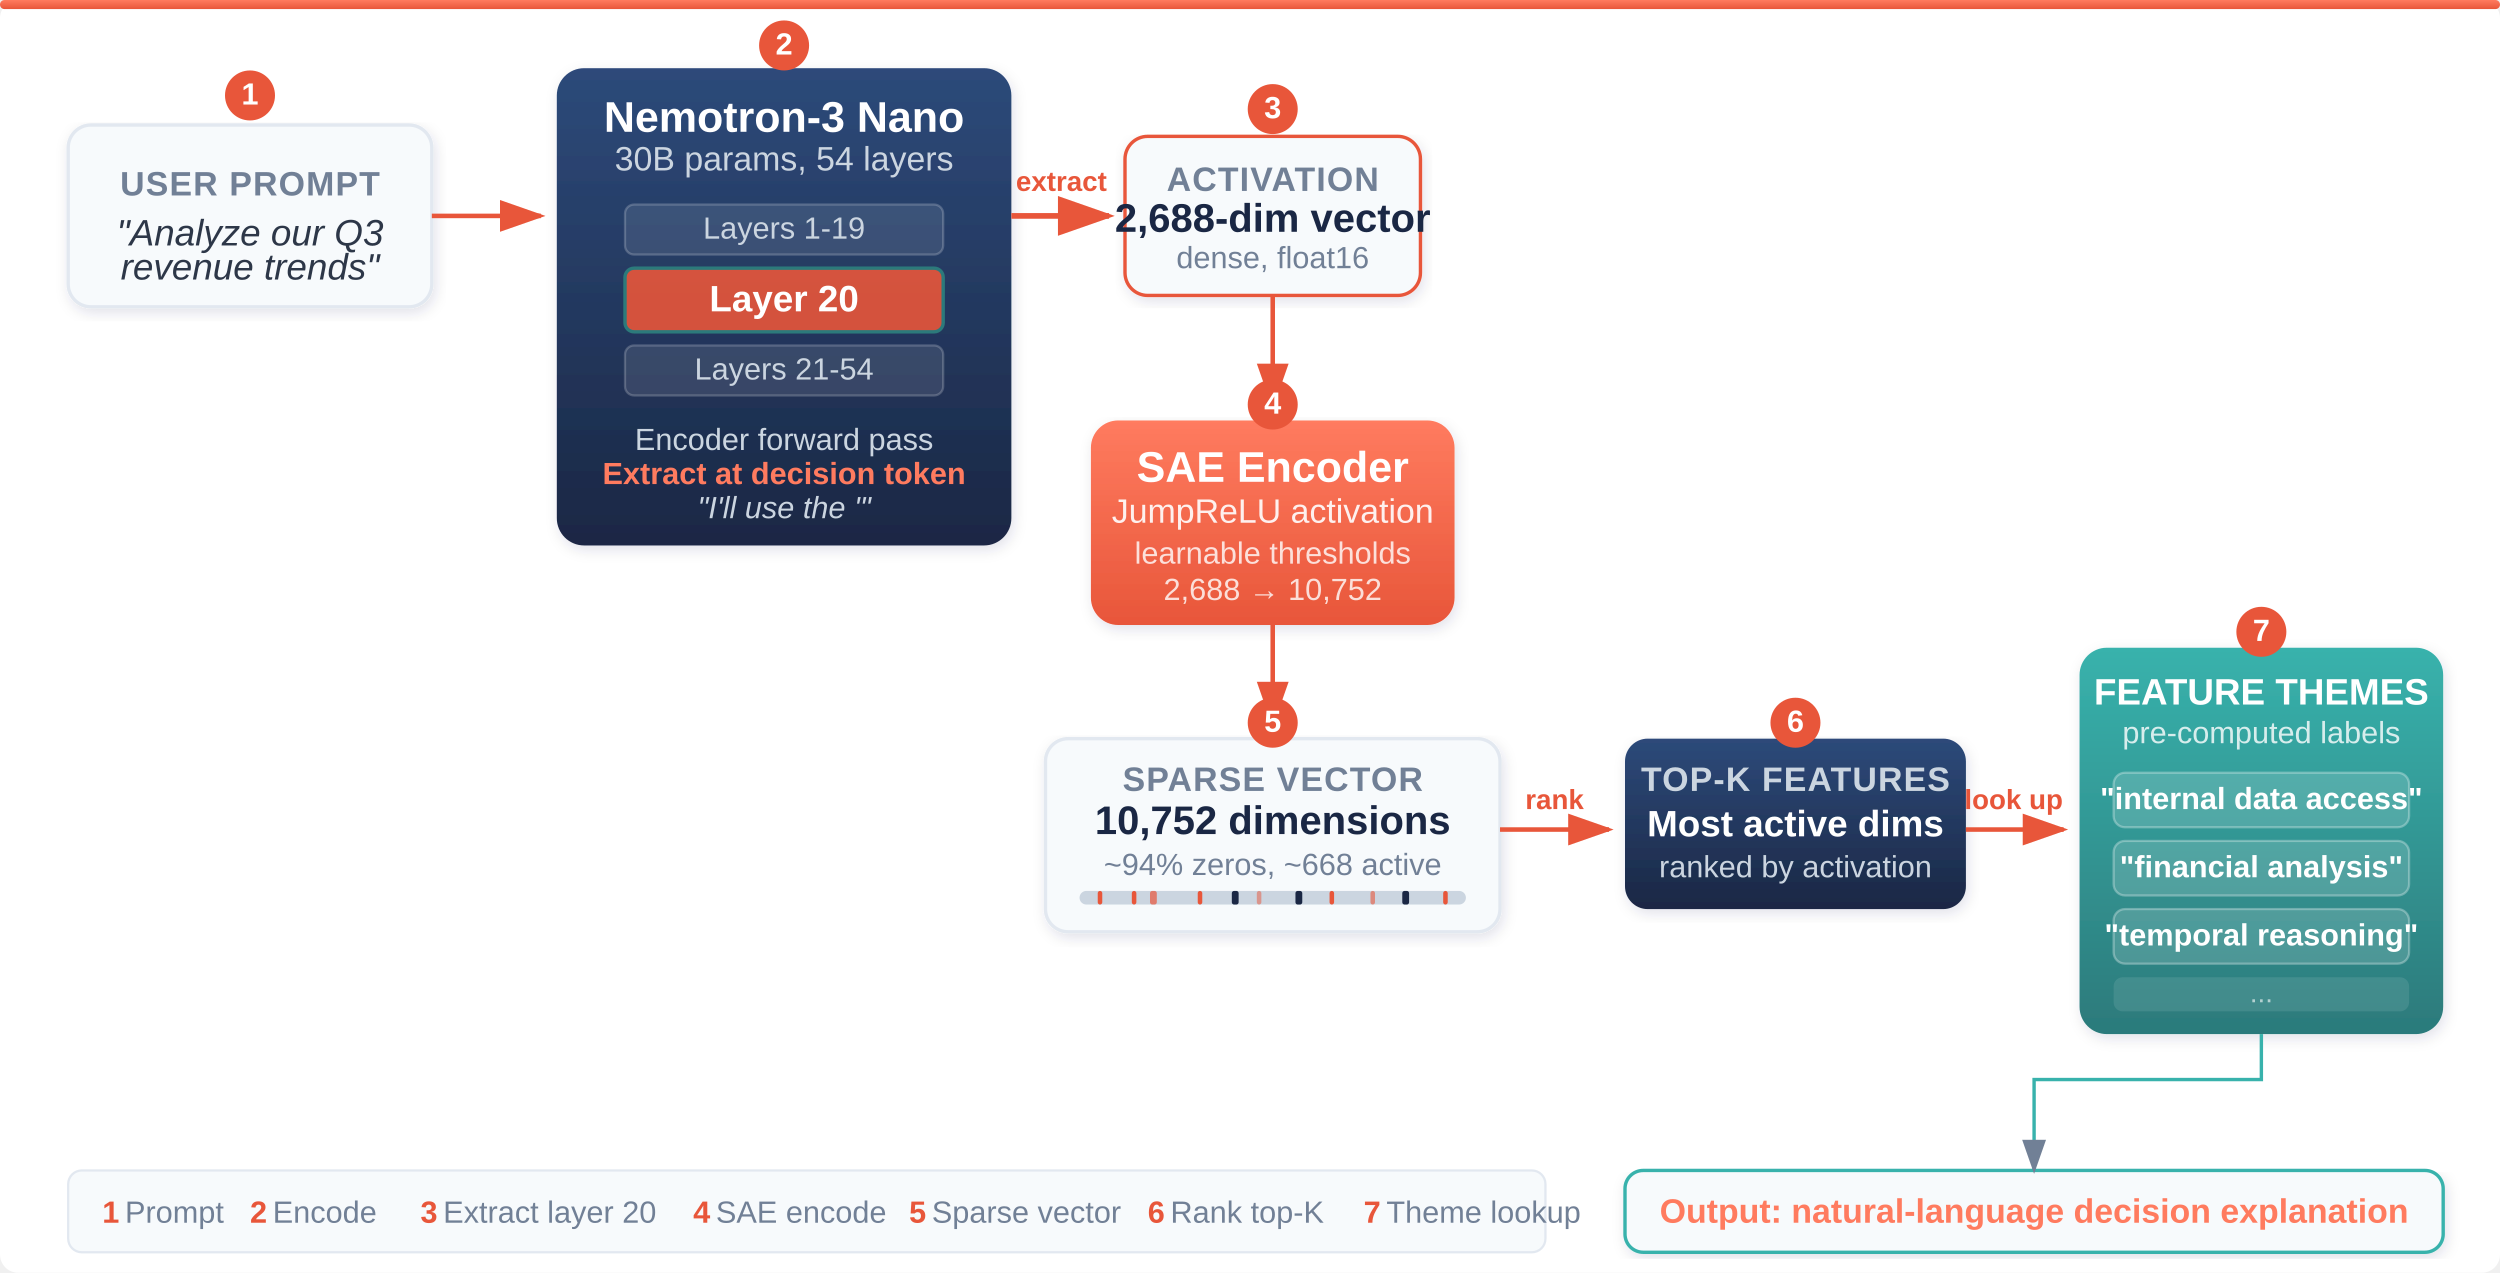
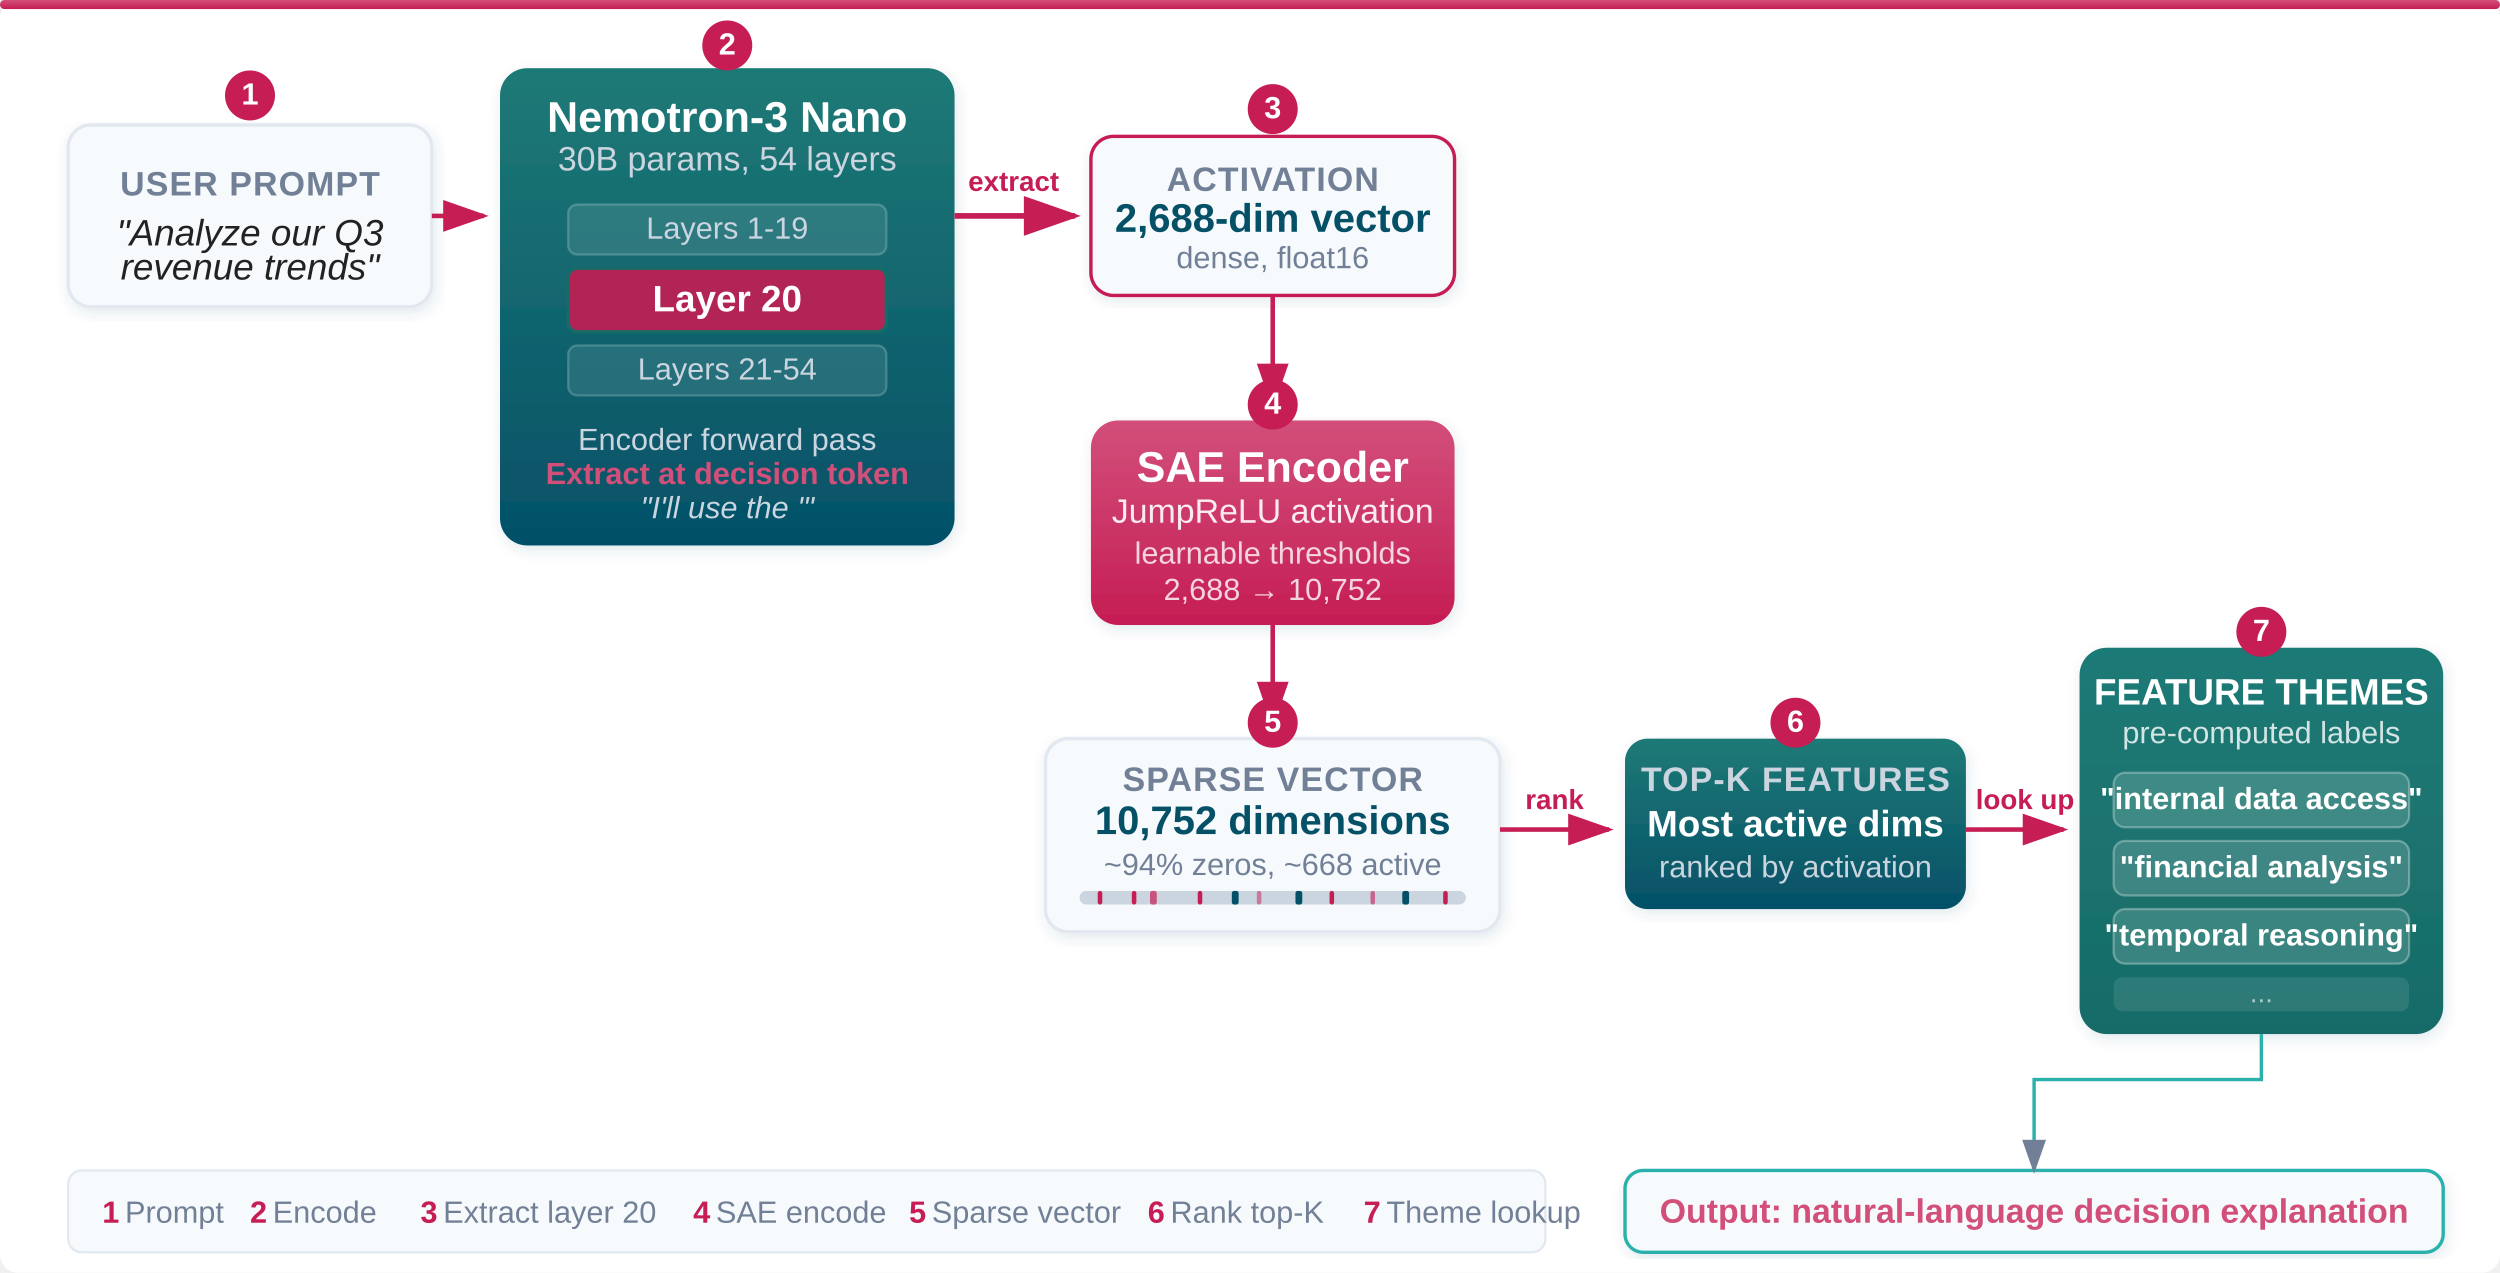
<svg xmlns="http://www.w3.org/2000/svg" viewBox="0 0 1100 560" font-family="Helvetica Neue, Segoe UI, Arial, sans-serif">
  <defs>
    <marker id="arrow" markerWidth="10" markerHeight="7" refX="9" refY="3.5" orient="auto">
-       <polygon points="0 0, 10 3.5, 0 7" fill="#e8563a" />
+       <polygon points="0 0, 10 3.5, 0 7" fill="#c51d54" />
    </marker>
    <marker id="arrow-gray" markerWidth="10" markerHeight="7" refX="9" refY="3.5" orient="auto">
      <polygon points="0 0, 10 3.5, 0 7" fill="#718096" />
    </marker>
    <filter id="shadow" x="-4%" y="-4%" width="108%" height="112%">
-       <feDropShadow dx="1" dy="2" stdDeviation="3" flood-color="#1a2744" flood-opacity="0.12" />
+       <feDropShadow dx="1" dy="2" stdDeviation="3" flood-color="#045067" flood-opacity="0.12" />
    </filter>
    <linearGradient id="grad-primary" x1="0" y1="0" x2="0" y2="1">
-       <stop offset="0%" stop-color="#2d4a7a" />
-       <stop offset="100%" stop-color="#1a2744" />
+       <stop offset="0%" stop-color="#1f7a76" />
+       <stop offset="100%" stop-color="#045067" />
    </linearGradient>
    <linearGradient id="grad-accent" x1="0" y1="0" x2="0" y2="1">
-       <stop offset="0%" stop-color="#ff7b5f" />
-       <stop offset="100%" stop-color="#e8563a" />
+       <stop offset="0%" stop-color="#d24f7a" />
+       <stop offset="100%" stop-color="#c51d54" />
    </linearGradient>
    <linearGradient id="grad-teal" x1="0" y1="0" x2="0" y2="1">
-       <stop offset="0%" stop-color="#38b2ac" />
-       <stop offset="100%" stop-color="#2c7a7b" />
+       <stop offset="0%" stop-color="#1f7a76" />
+       <stop offset="100%" stop-color="#176b67" />
    </linearGradient>
  </defs>
  <rect width="1100" height="560" fill="#ffffff" rx="8" />
  <rect width="1100" height="4" fill="url(#grad-accent)" rx="2" />
  <g filter="url(#shadow)">
    <rect x="30" y="55" width="160" height="80" rx="10" fill="#f7fafc" stroke="#e2e8f0" stroke-width="1.5" />
  </g>
  <text x="110" y="86" text-anchor="middle" font-size="14.9" fill="#718096" font-weight="600" letter-spacing="0.5">USER PROMPT</text>
-   <text x="110" y="108" text-anchor="middle" font-size="16.2" fill="#2d3748" font-style="italic">"Analyze our Q3</text>
-   <text x="110" y="123" text-anchor="middle" font-size="16.2" fill="#2d3748" font-style="italic">revenue trends"</text>
-   <line x1="190" y1="95" x2="238" y2="95" stroke="#e8563a" stroke-width="2" marker-end="url(#arrow)" />
+   <text x="110" y="108" text-anchor="middle" font-size="16.2" fill="#222222" font-style="italic">"Analyze our Q3</text>
+   <text x="110" y="123" text-anchor="middle" font-size="16.2" fill="#222222" font-style="italic">revenue trends"</text>
+   <line x1="190" y1="95" x2="213" y2="95" stroke="#c51d54" stroke-width="2" marker-end="url(#arrow)" />
  <g filter="url(#shadow)">
-     <rect x="245" y="30" width="200" height="210" rx="12" fill="url(#grad-primary)" />
+     <rect x="220" y="30" width="200" height="210" rx="12" fill="url(#grad-primary)" />
  </g>
-   <text x="345" y="58" text-anchor="middle" font-size="18.9" fill="#ffffff" font-weight="700">Nemotron-3 Nano</text>
-   <text x="345" y="75" text-anchor="middle" font-size="14.9" fill="#cbd5e0">30B params, 54 layers</text>
-   <rect x="275" y="90" width="140" height="22" rx="4" fill="#ffffff" fill-opacity="0.1" stroke="#ffffff" stroke-opacity="0.2" stroke-width="1" />
-   <text x="345" y="105" text-anchor="middle" font-size="13.5" fill="#cbd5e0">Layers 1-19</text>
-   <rect x="275" y="118" width="140" height="28" rx="4" fill="#e8563a" fill-opacity="0.9" stroke="#2c7a7b" stroke-width="1.5" />
-   <text x="345" y="137" text-anchor="middle" font-size="16.2" fill="#ffffff" font-weight="700">Layer 20</text>
-   <rect x="275" y="152" width="140" height="22" rx="4" fill="#ffffff" fill-opacity="0.1" stroke="#ffffff" stroke-opacity="0.2" stroke-width="1" />
-   <text x="345" y="167" text-anchor="middle" font-size="13.5" fill="#cbd5e0">Layers 21-54</text>
-   <text x="345" y="198" text-anchor="middle" font-size="13.5" fill="#cbd5e0">Encoder forward pass</text>
-   <text x="345" y="213" text-anchor="middle" font-size="13.5" fill="#ff7b5f" font-weight="600">Extract at decision token</text>
-   <text x="345" y="228" text-anchor="middle" font-size="13.5" fill="#cbd5e0" font-style="italic">"I'll use the '"</text>
-   <line x1="445" y1="95" x2="488" y2="95" stroke="#e8563a" stroke-width="2.5" marker-end="url(#arrow)" />
-   <text x="467" y="84" text-anchor="middle" font-size="12.2" fill="#e8563a" font-weight="600">extract</text>
+   <text x="320" y="58" text-anchor="middle" font-size="18.9" fill="#ffffff" font-weight="700">Nemotron-3 Nano</text>
+   <text x="320" y="75" text-anchor="middle" font-size="14.9" fill="#cbd5e0">30B params, 54 layers</text>
+   <rect x="250" y="90" width="140" height="22" rx="4" fill="#ffffff" fill-opacity="0.1" stroke="#ffffff" stroke-opacity="0.2" stroke-width="1" />
+   <text x="320" y="105" text-anchor="middle" font-size="13.5" fill="#cbd5e0">Layers 1-19</text>
+   <rect x="250" y="118" width="140" height="28" rx="4" fill="#c51d54" fill-opacity="0.9" stroke="#176b67" stroke-width="1.5" />
+   <text x="320" y="137" text-anchor="middle" font-size="16.2" fill="#ffffff" font-weight="700">Layer 20</text>
+   <rect x="250" y="152" width="140" height="22" rx="4" fill="#ffffff" fill-opacity="0.1" stroke="#ffffff" stroke-opacity="0.2" stroke-width="1" />
+   <text x="320" y="167" text-anchor="middle" font-size="13.5" fill="#cbd5e0">Layers 21-54</text>
+   <text x="320" y="198" text-anchor="middle" font-size="13.5" fill="#cbd5e0">Encoder forward pass</text>
+   <text x="320" y="213" text-anchor="middle" font-size="13.5" fill="#d24f7a" font-weight="600">Extract at decision token</text>
+   <text x="320" y="228" text-anchor="middle" font-size="13.5" fill="#cbd5e0" font-style="italic">"I'll use the '"</text>
+   <line x1="420" y1="95" x2="473" y2="95" stroke="#c51d54" stroke-width="2.5" marker-end="url(#arrow)" />
+   <text x="446" y="84" text-anchor="middle" font-size="12.2" fill="#c51d54" font-weight="600">extract</text>
  <g filter="url(#shadow)">
-     <rect x="495" y="60" width="130" height="70" rx="10" fill="#f7fafc" stroke="#e8563a" stroke-width="1.5" />
+     <rect x="480" y="60" width="160" height="70" rx="10" fill="#f7fafc" stroke="#c51d54" stroke-width="1.5" />
  </g>
  <text x="560" y="84" text-anchor="middle" font-size="14.9" fill="#718096" font-weight="600" letter-spacing="0.5">ACTIVATION</text>
-   <text x="560" y="102" text-anchor="middle" font-size="17.6" fill="#1a2744" font-weight="700">2,688-dim vector</text>
+   <text x="560" y="102" text-anchor="middle" font-size="17.6" fill="#045067" font-weight="700">2,688-dim vector</text>
  <text x="560" y="118" text-anchor="middle" font-size="13.5" fill="#718096">dense, float16</text>
-   <line x1="560" y1="130" x2="560" y2="178" stroke="#e8563a" stroke-width="2" marker-end="url(#arrow)" />
+   <line x1="560" y1="130" x2="560" y2="178" stroke="#c51d54" stroke-width="2" marker-end="url(#arrow)" />
  <g filter="url(#shadow)">
    <rect x="480" y="185" width="160" height="90" rx="12" fill="url(#grad-accent)" />
  </g>
  <text x="560" y="212" text-anchor="middle" font-size="18.9" fill="#ffffff" font-weight="700">SAE Encoder</text>
  <text x="560" y="230" text-anchor="middle" font-size="14.9" fill="#ffffff" fill-opacity="0.9">JumpReLU activation</text>
  <text x="560" y="248" text-anchor="middle" font-size="13.5" fill="#ffffff" fill-opacity="0.8">learnable thresholds</text>
  <text x="560" y="264" text-anchor="middle" font-size="13.5" fill="#ffffff" fill-opacity="0.8">2,688 → 10,752</text>
-   <line x1="560" y1="275" x2="560" y2="318" stroke="#e8563a" stroke-width="2" marker-end="url(#arrow)" />
+   <line x1="560" y1="275" x2="560" y2="318" stroke="#c51d54" stroke-width="2" marker-end="url(#arrow)" />
  <g filter="url(#shadow)">
    <rect x="460" y="325" width="200" height="85" rx="10" fill="#f7fafc" stroke="#e2e8f0" stroke-width="1.5" />
  </g>
  <text x="560" y="348" text-anchor="middle" font-size="14.9" fill="#718096" font-weight="600" letter-spacing="0.5">SPARSE VECTOR</text>
-   <text x="560" y="367" text-anchor="middle" font-size="17.6" fill="#1a2744" font-weight="700">10,752 dimensions</text>
+   <text x="560" y="367" text-anchor="middle" font-size="17.6" fill="#045067" font-weight="700">10,752 dimensions</text>
  <text x="560" y="385" text-anchor="middle" font-size="13.5" fill="#718096">~94% zeros, ~668 active</text>
  <g transform="translate(475, 392)">
    <rect width="170" height="6" rx="3" fill="#cbd5e0" />
-     <rect x="8" width="2" height="6" rx="1" fill="#e8563a" />
-     <rect x="23" width="2" height="6" rx="1" fill="#e8563a" />
-     <rect x="31" width="3" height="6" rx="1" fill="#e8563a" opacity="0.7" />
-     <rect x="52" width="2" height="6" rx="1" fill="#e8563a" />
-     <rect x="67" width="3" height="6" rx="1" fill="#1a2744" />
-     <rect x="78" width="2" height="6" rx="1" fill="#e8563a" opacity="0.5" />
-     <rect x="95" width="3" height="6" rx="1" fill="#1a2744" />
-     <rect x="110" width="2" height="6" rx="1" fill="#e8563a" />
-     <rect x="128" width="2" height="6" rx="1" fill="#e8563a" opacity="0.6" />
-     <rect x="142" width="3" height="6" rx="1" fill="#1a2744" />
-     <rect x="160" width="2" height="6" rx="1" fill="#e8563a" />
+     <rect x="8" width="2" height="6" rx="1" fill="#c51d54" />
+     <rect x="23" width="2" height="6" rx="1" fill="#c51d54" />
+     <rect x="31" width="3" height="6" rx="1" fill="#c51d54" opacity="0.7" />
+     <rect x="52" width="2" height="6" rx="1" fill="#c51d54" />
+     <rect x="67" width="3" height="6" rx="1" fill="#045067" />
+     <rect x="78" width="2" height="6" rx="1" fill="#c51d54" opacity="0.5" />
+     <rect x="95" width="3" height="6" rx="1" fill="#045067" />
+     <rect x="110" width="2" height="6" rx="1" fill="#c51d54" />
+     <rect x="128" width="2" height="6" rx="1" fill="#c51d54" opacity="0.6" />
+     <rect x="142" width="3" height="6" rx="1" fill="#045067" />
+     <rect x="160" width="2" height="6" rx="1" fill="#c51d54" />
  </g>
-   <line x1="660" y1="365" x2="708" y2="365" stroke="#e8563a" stroke-width="2" marker-end="url(#arrow)" />
-   <text x="684" y="356" text-anchor="middle" font-size="12.2" fill="#e8563a" font-weight="600">rank</text>
+   <line x1="660" y1="365" x2="708" y2="365" stroke="#c51d54" stroke-width="2" marker-end="url(#arrow)" />
+   <text x="684" y="356" text-anchor="middle" font-size="12.2" fill="#c51d54" font-weight="600">rank</text>
  <g filter="url(#shadow)">
    <rect x="715" y="325" width="150" height="75" rx="10" fill="url(#grad-primary)" />
  </g>
  <text x="790" y="348" text-anchor="middle" font-size="14.9" fill="#cbd5e0" font-weight="600" letter-spacing="0.5">TOP-K FEATURES</text>
  <text x="790" y="368" text-anchor="middle" font-size="16.2" fill="#ffffff" font-weight="700">Most active dims</text>
  <text x="790" y="386" text-anchor="middle" font-size="13.5" fill="#cbd5e0">ranked by activation</text>
-   <line x1="865" y1="365" x2="908" y2="365" stroke="#e8563a" stroke-width="2" marker-end="url(#arrow)" />
-   <text x="886" y="356" text-anchor="middle" font-size="12.2" fill="#e8563a" font-weight="600">look up</text>
+   <line x1="865" y1="365" x2="908" y2="365" stroke="#c51d54" stroke-width="2" marker-end="url(#arrow)" />
+   <text x="891" y="356" text-anchor="middle" font-size="12.2" fill="#c51d54" font-weight="600">look up</text>
  <g filter="url(#shadow)">
    <rect x="915" y="285" width="160" height="170" rx="12" fill="url(#grad-teal)" />
  </g>
  <text x="995" y="310" text-anchor="middle" font-size="16.2" fill="#ffffff" font-weight="700">FEATURE THEMES</text>
  <text x="995" y="327" text-anchor="middle" font-size="13.5" fill="#ffffff" fill-opacity="0.8">pre-computed labels</text>
  <rect x="930" y="340" width="130" height="24" rx="5" fill="#ffffff" fill-opacity="0.15" stroke="#ffffff" stroke-opacity="0.3" stroke-width="1" />
  <text x="995" y="356" text-anchor="middle" font-size="13.5" fill="#ffffff" font-weight="600">"internal data access"</text>
  <rect x="930" y="370" width="130" height="24" rx="5" fill="#ffffff" fill-opacity="0.15" stroke="#ffffff" stroke-opacity="0.3" stroke-width="1" />
  <text x="995" y="386" text-anchor="middle" font-size="13.5" fill="#ffffff" font-weight="600">"financial analysis"</text>
  <rect x="930" y="400" width="130" height="24" rx="5" fill="#ffffff" fill-opacity="0.15" stroke="#ffffff" stroke-opacity="0.3" stroke-width="1" />
  <text x="995" y="416" text-anchor="middle" font-size="13.5" fill="#ffffff" font-weight="600">"temporal reasoning"</text>
  <rect x="930" y="430" width="130" height="15" rx="4" fill="#ffffff" fill-opacity="0.1" />
  <text x="995" y="441" text-anchor="middle" font-size="12.2" fill="#ffffff" fill-opacity="0.6">...</text>
  <g filter="url(#shadow)">
-     <rect x="715" y="515" width="360" height="36" rx="8" fill="#f7fafc" stroke="#38b2ac" stroke-width="1.5" />
+     <rect x="715" y="515" width="360" height="36" rx="8" fill="#f7fafc" stroke="#2AB1AC" stroke-width="1.5" />
  </g>
-   <text x="895" y="538" text-anchor="middle" font-size="14.9" fill="#ff7b5f" font-weight="600">Output: natural-language decision explanation</text>
-   <path d="M 995 455 L 995 475 L 895 475 L 895 515" stroke="#38b2ac" stroke-width="1.5" fill="none" marker-end="url(#arrow-gray)" />
-   <circle cx="110" cy="42" r="11" fill="#e8563a" />
+   <text x="895" y="538" text-anchor="middle" font-size="14.9" fill="#d24f7a" font-weight="600">Output: natural-language decision explanation</text>
+   <path d="M 995 455 L 995 475 L 895 475 L 895 515" stroke="#2AB1AC" stroke-width="1.5" fill="none" marker-end="url(#arrow-gray)" />
+   <circle cx="110" cy="42" r="11" fill="#c51d54" />
  <text x="110" y="46" text-anchor="middle" font-size="13.5" fill="#ffffff" font-weight="700">1</text>
-   <circle cx="345" cy="20" r="11" fill="#e8563a" />
-   <text x="345" y="24" text-anchor="middle" font-size="13.5" fill="#ffffff" font-weight="700">2</text>
-   <circle cx="560" cy="48" r="11" fill="#e8563a" />
+   <circle cx="320" cy="20" r="11" fill="#c51d54" />
+   <text x="320" y="24" text-anchor="middle" font-size="13.5" fill="#ffffff" font-weight="700">2</text>
+   <circle cx="560" cy="48" r="11" fill="#c51d54" />
  <text x="560" y="52" text-anchor="middle" font-size="13.5" fill="#ffffff" font-weight="700">3</text>
-   <circle cx="560" cy="178" r="11" fill="#e8563a" />
+   <circle cx="560" cy="178" r="11" fill="#c51d54" />
  <text x="560" y="182" text-anchor="middle" font-size="13.5" fill="#ffffff" font-weight="700">4</text>
-   <circle cx="560" cy="318" r="11" fill="#e8563a" />
+   <circle cx="560" cy="318" r="11" fill="#c51d54" />
  <text x="560" y="322" text-anchor="middle" font-size="13.5" fill="#ffffff" font-weight="700">5</text>
-   <circle cx="790" cy="318" r="11" fill="#e8563a" />
+   <circle cx="790" cy="318" r="11" fill="#c51d54" />
  <text x="790" y="322" text-anchor="middle" font-size="13.5" fill="#ffffff" font-weight="700">6</text>
-   <circle cx="995" cy="278" r="11" fill="#e8563a" />
+   <circle cx="995" cy="278" r="11" fill="#c51d54" />
  <text x="995" y="282" text-anchor="middle" font-size="13.5" fill="#ffffff" font-weight="700">7</text>
  <rect x="30" y="515" width="650" height="36" rx="6" fill="#f7fafc" stroke="#e2e8f0" stroke-width="1" />
-   <text x="45" y="538" font-size="13.5" fill="#e8563a" font-weight="700">1</text>
+   <text x="45" y="538" font-size="13.5" fill="#c51d54" font-weight="700">1</text>
  <text x="55" y="538" font-size="13.5" fill="#718096">Prompt</text>
-   <text x="110" y="538" font-size="13.5" fill="#e8563a" font-weight="700">2</text>
+   <text x="110" y="538" font-size="13.5" fill="#c51d54" font-weight="700">2</text>
  <text x="120" y="538" font-size="13.5" fill="#718096">Encode</text>
-   <text x="185" y="538" font-size="13.5" fill="#e8563a" font-weight="700">3</text>
+   <text x="185" y="538" font-size="13.5" fill="#c51d54" font-weight="700">3</text>
  <text x="195" y="538" font-size="13.5" fill="#718096">Extract layer 20</text>
-   <text x="305" y="538" font-size="13.5" fill="#e8563a" font-weight="700">4</text>
+   <text x="305" y="538" font-size="13.5" fill="#c51d54" font-weight="700">4</text>
  <text x="315" y="538" font-size="13.5" fill="#718096">SAE encode</text>
-   <text x="400" y="538" font-size="13.5" fill="#e8563a" font-weight="700">5</text>
+   <text x="400" y="538" font-size="13.5" fill="#c51d54" font-weight="700">5</text>
  <text x="410" y="538" font-size="13.5" fill="#718096">Sparse vector</text>
-   <text x="505" y="538" font-size="13.5" fill="#e8563a" font-weight="700">6</text>
+   <text x="505" y="538" font-size="13.5" fill="#c51d54" font-weight="700">6</text>
  <text x="515" y="538" font-size="13.5" fill="#718096">Rank top-K</text>
-   <text x="600" y="538" font-size="13.5" fill="#e8563a" font-weight="700">7</text>
+   <text x="600" y="538" font-size="13.5" fill="#c51d54" font-weight="700">7</text>
  <text x="610" y="538" font-size="13.5" fill="#718096">Theme lookup</text>
</svg>
